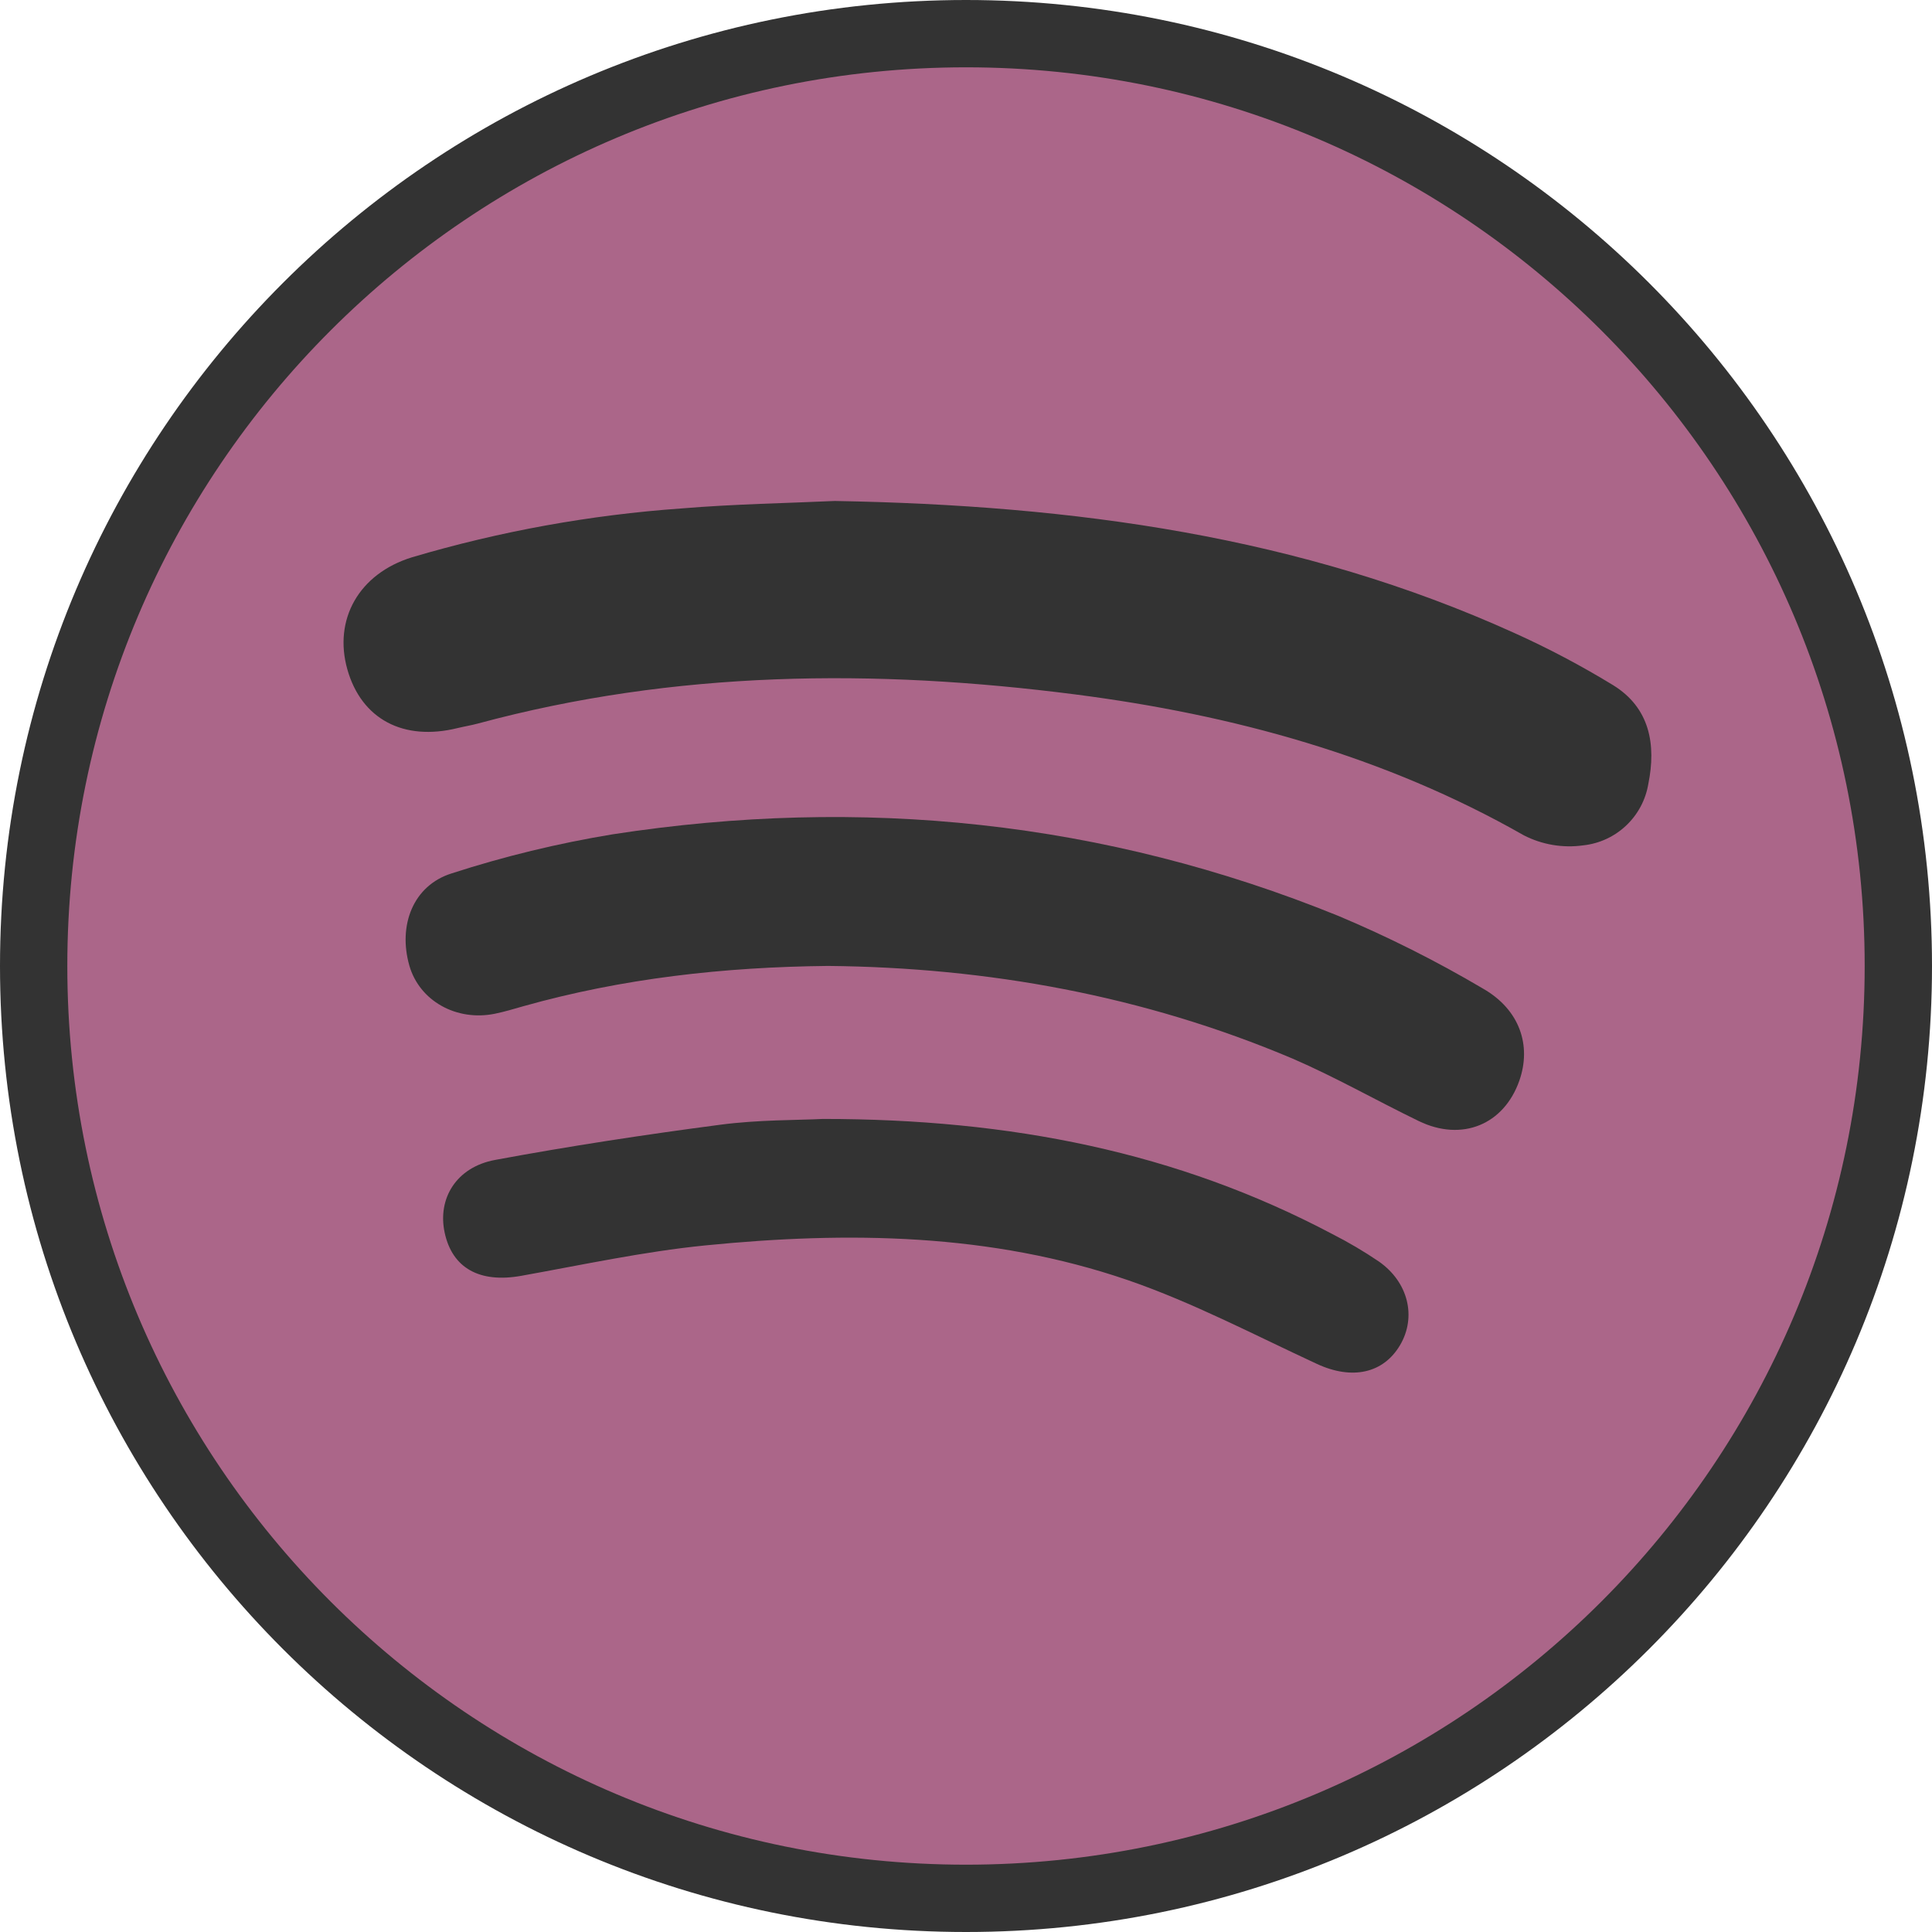
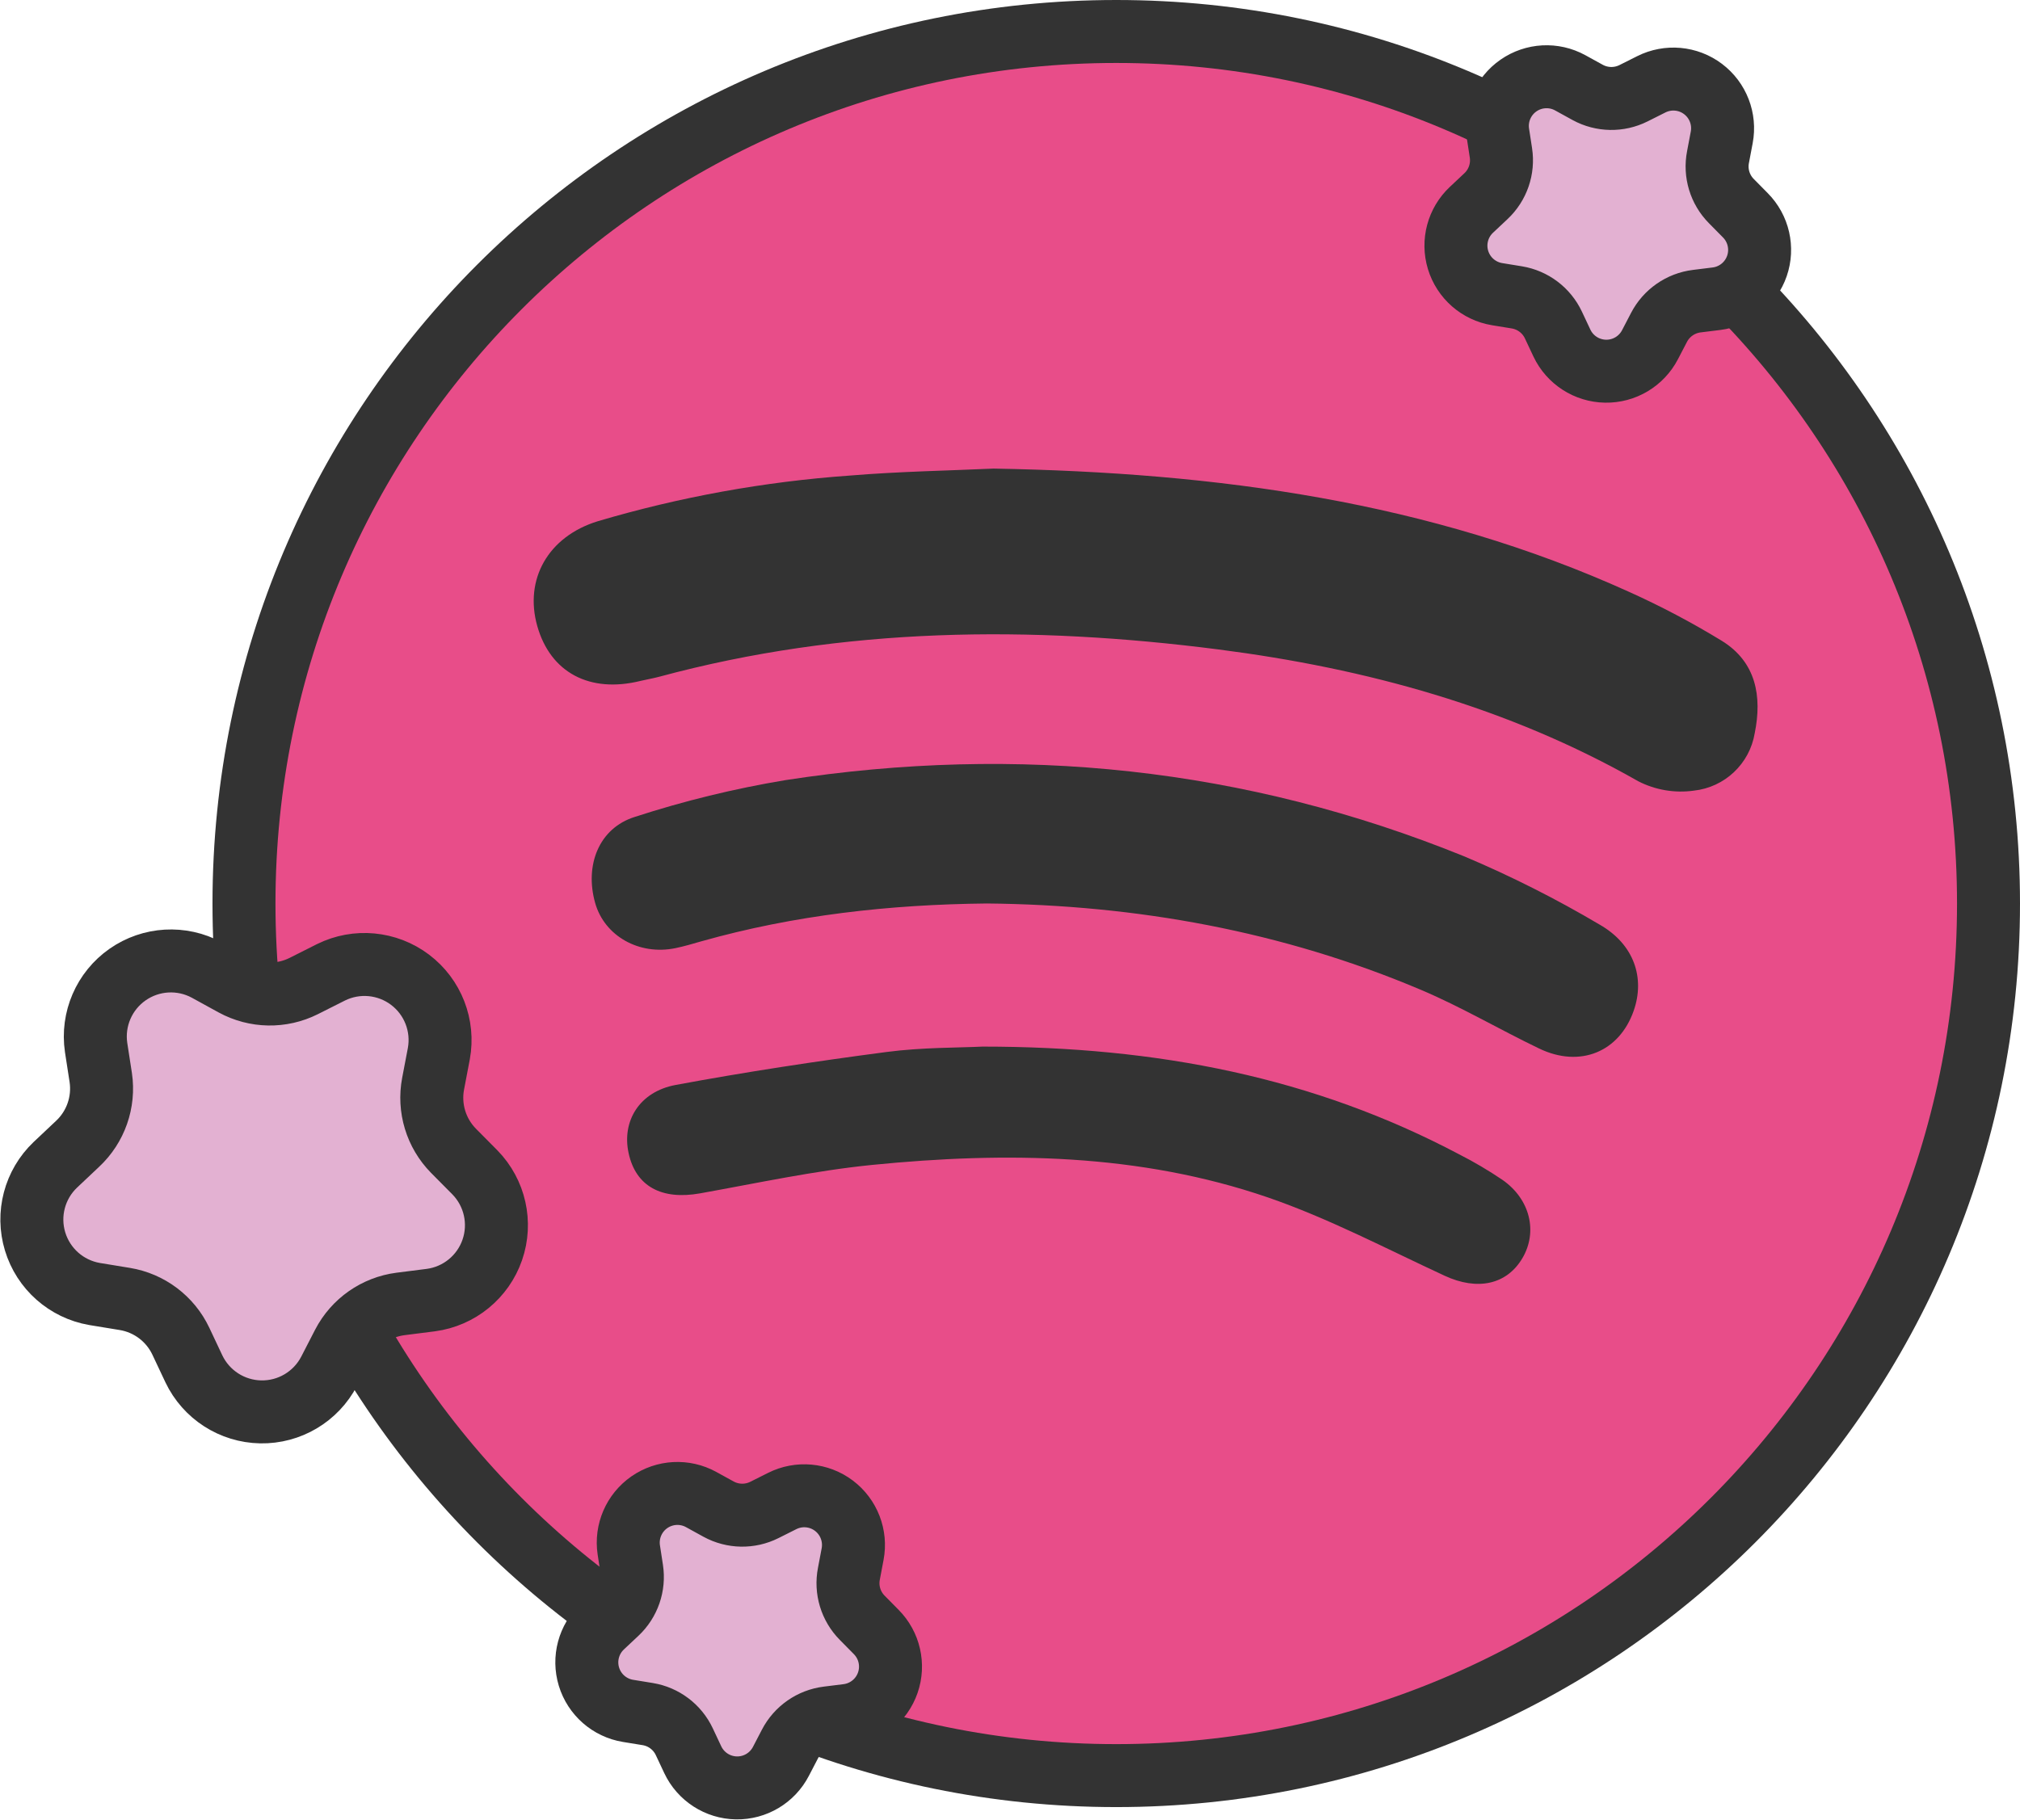
- <svg xmlns="http://www.w3.org/2000/svg" width="287" height="287" viewBox="0 0 287 287">
+ <svg xmlns="http://www.w3.org/2000/svg" viewBox="0 0 320.74 288.96">
  <defs>
-     <style>
-       .cls-1 {
-         fill: #ab6689;
-         stroke: #333;
-         stroke-miterlimit: 10;
-         stroke-width: 10px;
-       }
- 
-       .cls-2 {
-         fill: #333;
-       }
-     </style>
+     <style>.cls-1{fill:#e84d89;}.cls-1,.cls-3{stroke:#333;stroke-miterlimit:10;stroke-width:10px;}.cls-2{fill:#333;}.cls-3{fill:#e3b1d2;}</style>
  </defs>
  <g id="Capa_2" data-name="Capa 2">
    <g id="Capa_1-2" data-name="Capa 1">
-       <g>
-         <circle class="cls-1" cx="143.5" cy="143.5" r="138.5" />
-         <path class="cls-2" d="M124,74.42c35.58.63,69.21,5.23,100.91,19.59a132.94,132.94,0,0,1,14.7,7.76c5.49,3.37,6.43,8.86,5.25,14.68a11,11,0,0,1-9.68,9.13,14.82,14.82,0,0,1-8.81-1.49c-20.72-11.8-43.26-17.92-66.62-20.93C130,99.33,100.26,99.57,71,107.48c-1,.27-2,.43-3,.67-8.07,2-14.31-1.32-16.4-8.71s1.69-14.22,9.62-16.66a187.9,187.9,0,0,1,40-7.25C109.13,74.87,117.17,74.74,124,74.42Z" />
-         <path class="cls-2" d="M123,143.49c-15.46.16-30.55,1.84-45.31,6-1.38.4-2.77.81-4.17,1.1-5.74,1.17-11.22-1.93-12.71-7.15-1.71-6,.57-11.91,6.29-13.7A164.11,164.11,0,0,1,91,123.94c37-5.71,73.05-2,107.82,12.12a177.31,177.31,0,0,1,21.47,10.79c5.5,3.14,7.23,8.49,5.41,13.68-2.29,6.53-8.52,9.12-14.95,6S198.37,160,192,157.25C169.88,147.89,146.72,143.72,123,143.49Z" />
-         <path class="cls-2" d="M122.25,166.22c27.87,0,52.62,4.91,75.67,17.1a64.37,64.37,0,0,1,6.9,4.07c4.39,3.06,5.63,8.24,3.16,12.43s-7.12,5.22-12.35,2.79c-9.29-4.3-18.43-9.12-28.07-12.44-20.4-7-41.61-7.27-62.82-5.16-9.17.92-18.24,2.89-27.34,4.52-6.11,1.09-10.2-1.12-11.34-6.4-1.1-5.07,1.71-9.75,7.48-10.82,11.09-2.06,22.26-3.76,33.45-5.23C112.68,166.33,118.49,166.41,122.25,166.22Z" />
-       </g>
+       <circle class="cls-1" cx="177.24" cy="143.5" r="138.5" />
+       <path class="cls-2" d="M157.76,74.42C193.34,75.05,227,79.65,258.67,94a132.94,132.94,0,0,1,14.7,7.76c5.49,3.37,6.43,8.86,5.25,14.68a11,11,0,0,1-9.68,9.13,14.82,14.82,0,0,1-8.81-1.49c-20.72-11.8-43.25-17.92-66.62-20.93-29.79-3.83-59.51-3.59-88.8,4.32-1,.27-2,.43-3,.67-8.07,2-14.31-1.32-16.4-8.71S87,85.22,94.92,82.78a187.9,187.9,0,0,1,40-7.25C142.87,74.87,150.91,74.74,157.76,74.42Z" />
+       <path class="cls-2" d="M156.7,143.49c-15.46.16-30.55,1.84-45.31,6-1.38.4-2.77.81-4.17,1.1-5.74,1.17-11.22-1.93-12.71-7.15-1.71-6,.57-11.91,6.29-13.7a164.43,164.43,0,0,1,23.91-5.84c37-5.71,73.05-2,107.82,12.12A178.18,178.18,0,0,1,254,146.85c5.49,3.14,7.22,8.49,5.4,13.68-2.28,6.53-8.51,9.12-15,6s-12.35-6.6-18.77-9.32C203.62,147.89,180.46,143.72,156.7,143.49Z" />
+       <path class="cls-2" d="M156,166.22c27.87,0,52.62,4.91,75.67,17.1a64.37,64.37,0,0,1,6.9,4.07c4.39,3.06,5.63,8.24,3.16,12.43s-7.12,5.22-12.35,2.79c-9.29-4.3-18.43-9.12-28.07-12.44-20.4-7-41.61-7.27-62.82-5.16-9.17.92-18.24,2.89-27.34,4.52-6.11,1.09-10.2-1.12-11.34-6.4-1.1-5.07,1.71-9.75,7.48-10.82,11.09-2.06,22.26-3.76,33.45-5.23C146.42,166.33,152.23,166.41,156,166.22Z" />
+       <path class="cls-3" d="M248,54.48l-1.35-2.87a7.82,7.82,0,0,0-5.8-4.38l-3.13-.51a7.81,7.81,0,0,1-4.08-13.4l2.31-2.17a7.81,7.81,0,0,0,2.37-6.87l-.48-3.13a7.81,7.81,0,0,1,11.48-8l2.78,1.53a7.85,7.85,0,0,0,7.27.13l2.83-1.42a7.81,7.81,0,0,1,11.18,8.43l-.59,3.12a7.81,7.81,0,0,0,2.12,7l2.22,2.25a7.81,7.81,0,0,1-4.57,13.25l-3.14.39a7.85,7.85,0,0,0-6,4.17L262,54.73A7.81,7.81,0,0,1,248,54.48Z" />
+       <path class="cls-3" d="M110,279.48l-1.35-2.87a7.82,7.82,0,0,0-5.8-4.38l-3.13-.51a7.81,7.81,0,0,1-4.08-13.4l2.31-2.17a7.81,7.81,0,0,0,2.37-6.87l-.48-3.13a7.81,7.81,0,0,1,11.48-8l2.78,1.53a7.85,7.85,0,0,0,7.27.13l2.83-1.42a7.81,7.81,0,0,1,11.18,8.43l-.59,3.12a7.81,7.81,0,0,0,2.12,7l2.22,2.25a7.81,7.81,0,0,1-4.57,13.25l-3.14.39a7.85,7.85,0,0,0-6,4.17L124,279.73A7.81,7.81,0,0,1,110,279.48Z" />
+       <path class="cls-3" d="M30.78,217.39,28.71,213a12,12,0,0,0-8.89-6.7L15,205.51A12,12,0,0,1,8.78,185l3.53-3.33A12,12,0,0,0,16,171.15l-.74-4.79a12,12,0,0,1,17.58-12.3l4.26,2.34a12,12,0,0,0,11.13.2l4.33-2.18a12,12,0,0,1,17.12,12.92l-.91,4.77A12,12,0,0,0,72,182.76l3.41,3.44a12,12,0,0,1-7,20.28l-4.81.61a12,12,0,0,0-9.12,6.38l-2.22,4.31A12,12,0,0,1,30.78,217.39Z" />
    </g>
  </g>
</svg>
